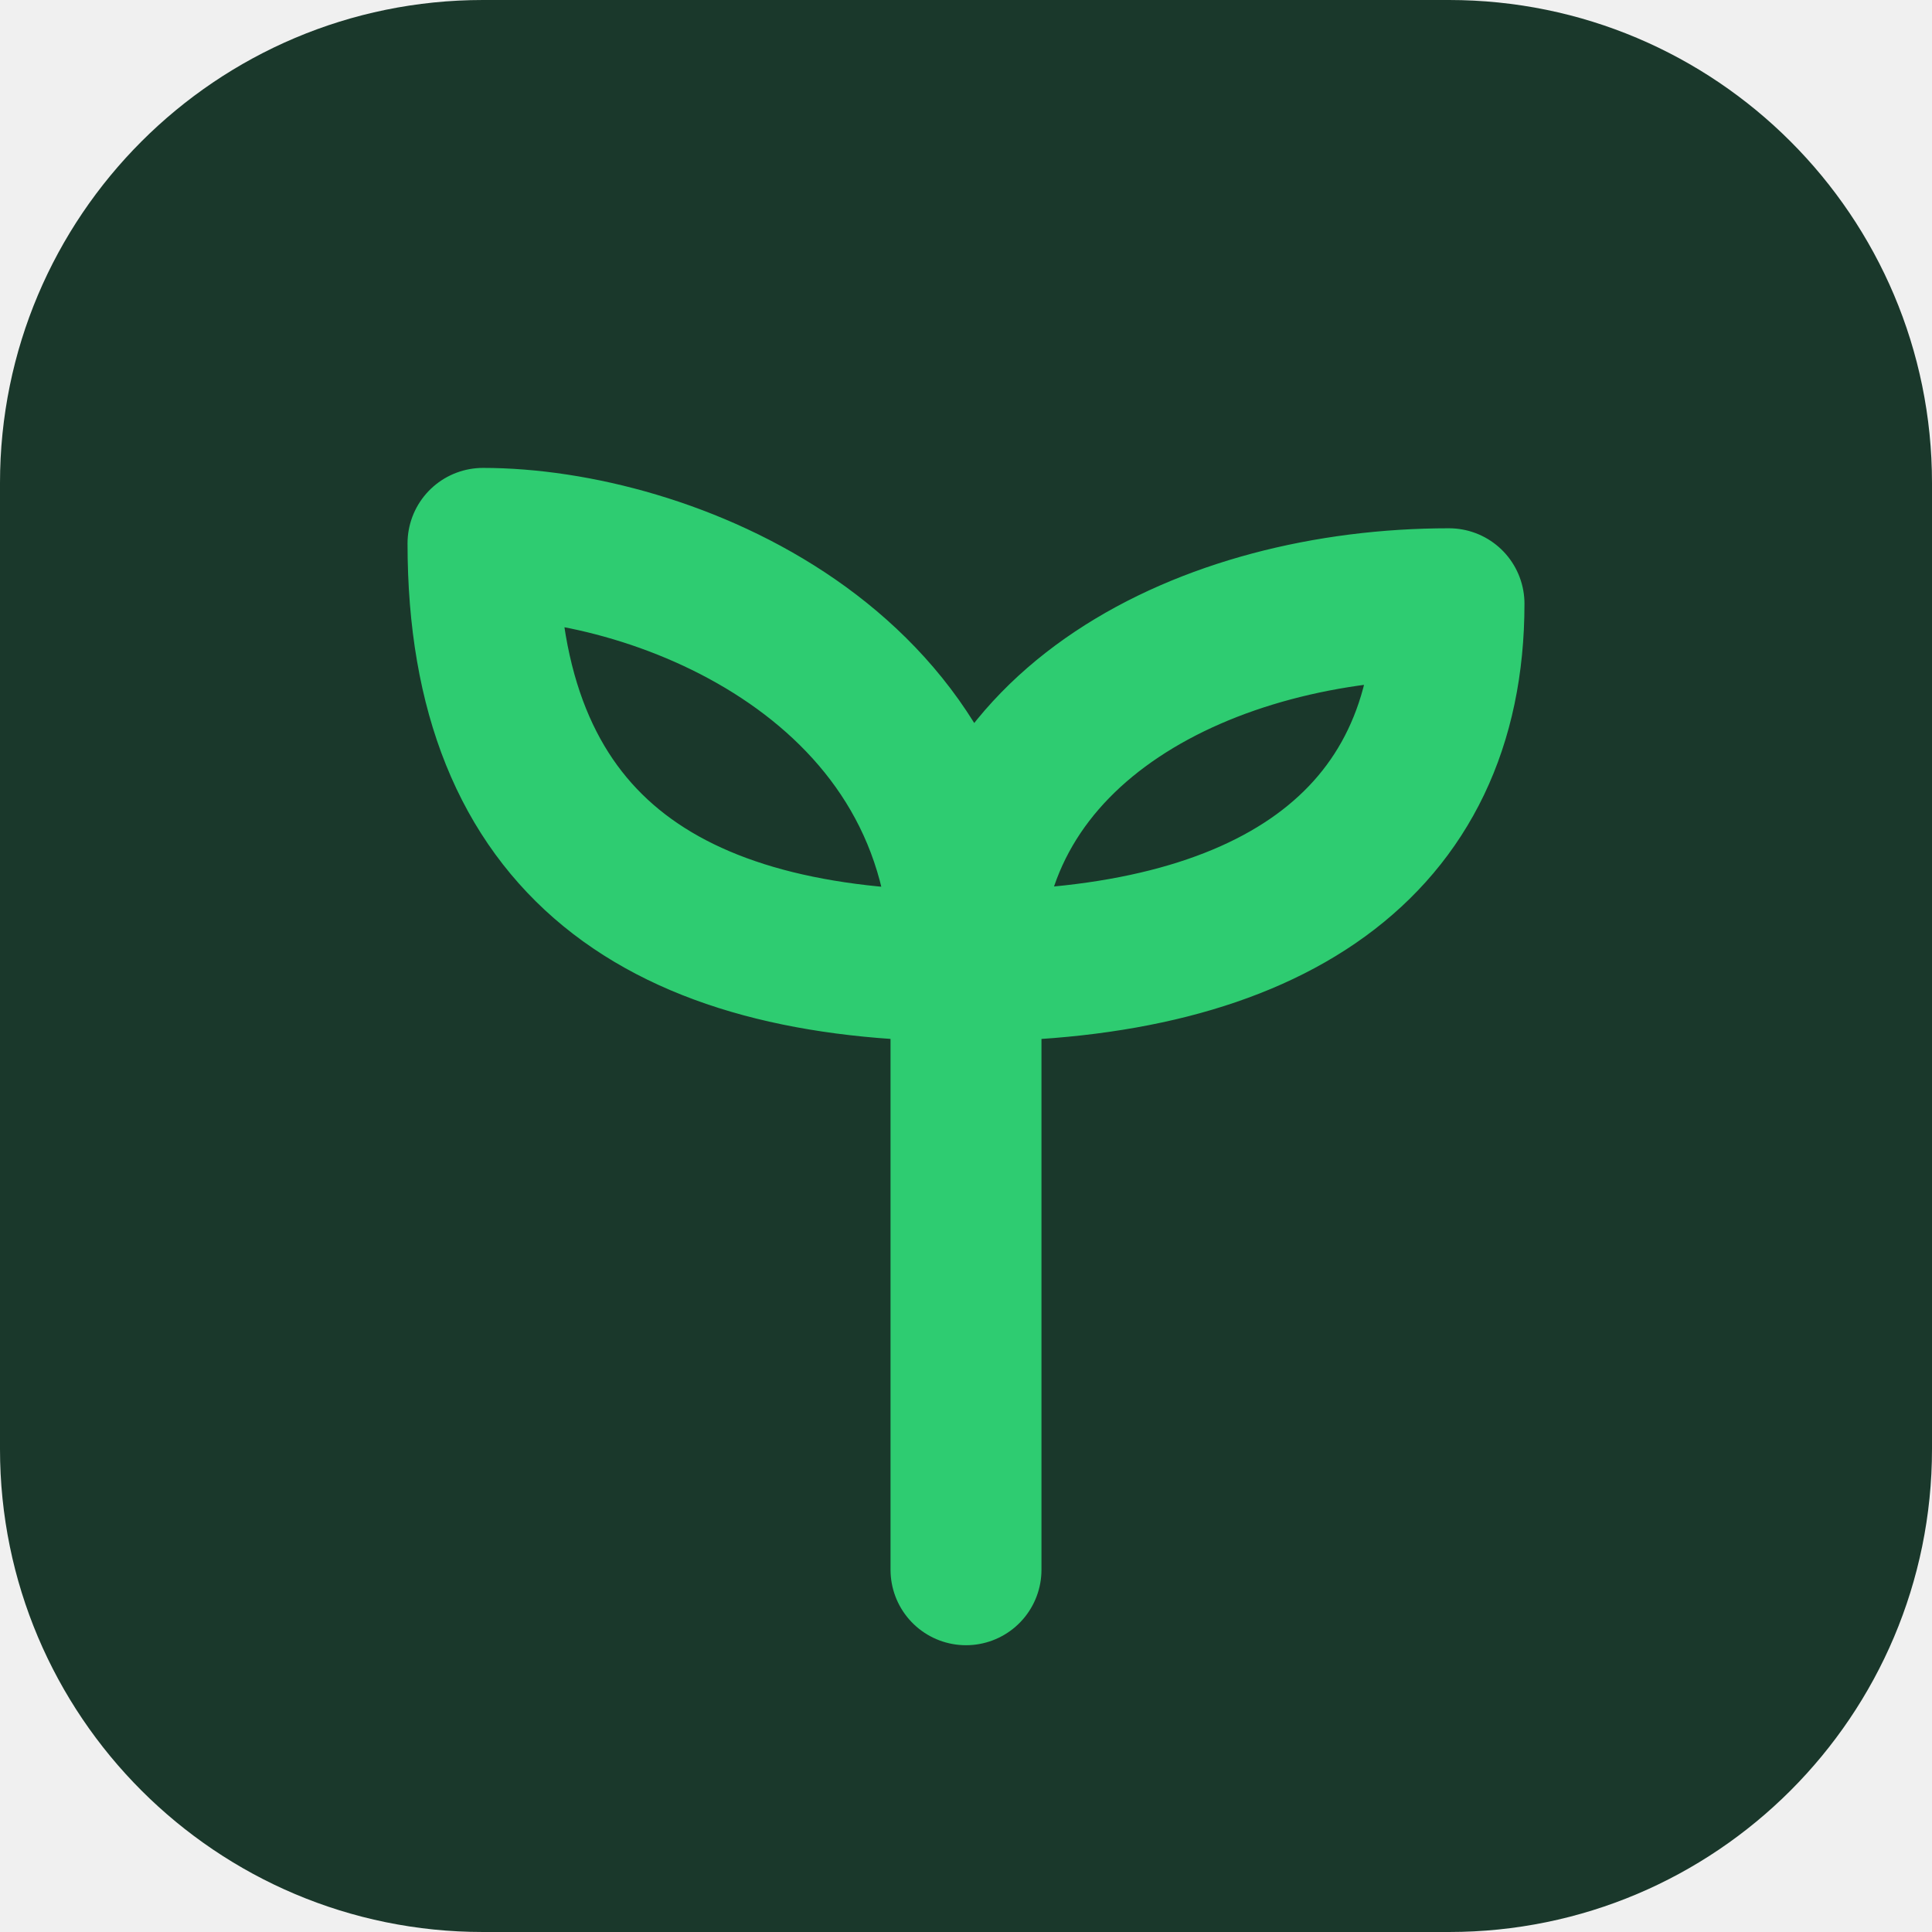
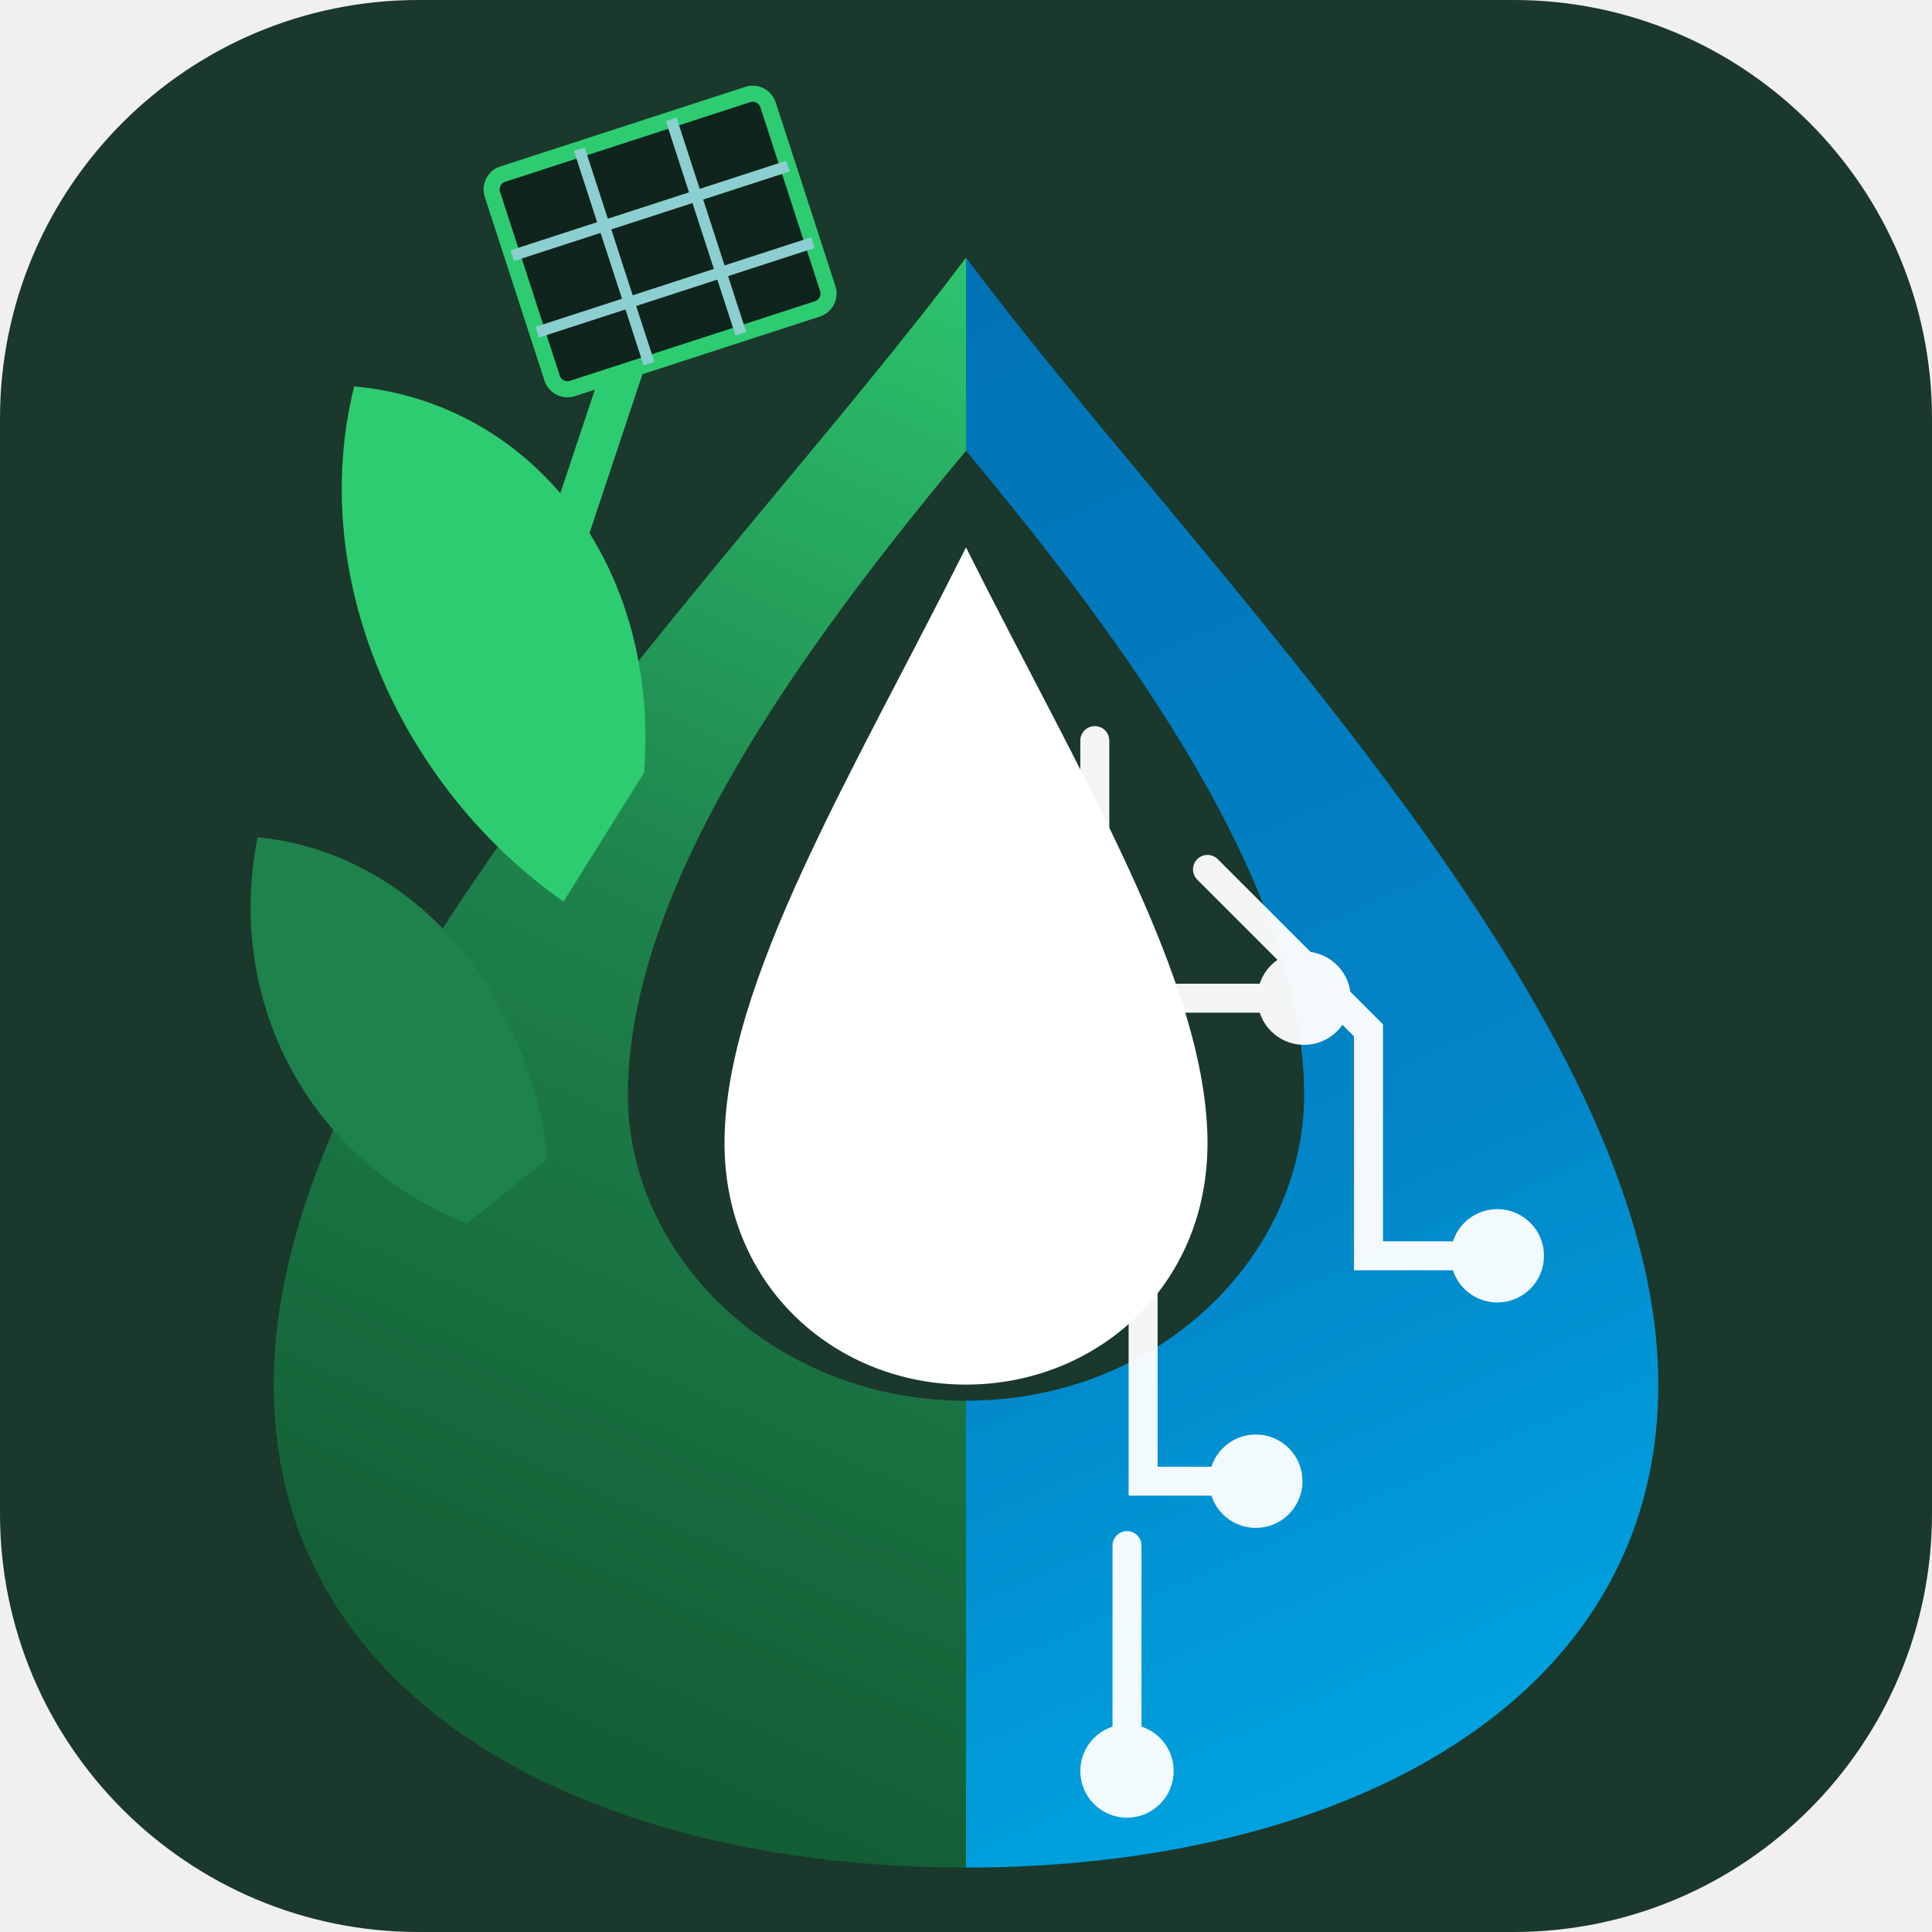
- <svg xmlns="http://www.w3.org/2000/svg" viewBox="0 0 32 32" width="32" height="32">
-   <rect width="32" height="32" rx="8" fill="#1A382B" />
-   <path d="M16 26V16M16 16C16 11 11 9 8 9C8 14 11 16 16 16ZM16 16C16 12 20 10 24 10C24 14 21 16 16 16Z" stroke="#2ECC71" stroke-width="2.5" stroke-linecap="round" stroke-linejoin="round" fill="none" />
+ <svg xmlns="http://www.w3.org/2000/svg" viewBox="0 0 120 120" width="120" height="120" fill="none">
+   <rect width="120" height="120" rx="26" fill="#1A382B" />
+   <defs>
+     <linearGradient id="fav-leaf" x1="20" y1="105" x2="60" y2="15" gradientUnits="userSpaceOnUse">
+       <stop offset="0%" stop-color="#135E35" />
+       <stop offset="50%" stop-color="#1E824C" />
+       <stop offset="100%" stop-color="#2ECC71" />
+     </linearGradient>
+     <linearGradient id="fav-tech" x1="60" y1="15" x2="100" y2="105" gradientUnits="userSpaceOnUse">
+       <stop offset="0%" stop-color="#0072B5" />
+       <stop offset="60%" stop-color="#0284C7" />
+       <stop offset="100%" stop-color="#00A3E0" />
+     </linearGradient>
+   </defs>
+   <g transform="translate(5, -2)">
+     <path d="M55 18 C70 38 98 65 98 88 C98 108 78 118 55 118 C55 118 55 96 55 89 C67 89 76 80 76 70 C76 57 65 42 55 30 Z" fill="url(#fav-tech)" />
+     <g stroke="#FFFFFF" stroke-width="1.8" stroke-linecap="round" opacity="0.95">
+       <path d="M63 48 L63 64 L76 64" />
+       <circle cx="76" cy="64" r="2" fill="#FFFFFF" />
+       <path d="M70 56 L80 66 L80 80 L88 80" />
+       <circle cx="88" cy="80" r="2" fill="#FFFFFF" />
+       <path d="M61 74 L66 74 L66 94 L73 94" />
+       <circle cx="73" cy="94" r="2" fill="#FFFFFF" />
+       <path d="M65 98 L65 112" />
+       <circle cx="65" cy="112" r="2" fill="#FFFFFF" />
+     </g>
+     <path d="M55 18 C40 38 12 65 12 88 C12 108 32 118 55 118 C55 118 55 96 55 89 C43 89 34 80 34 70 C34 57 45 42 55 30 Z" fill="url(#fav-leaf)" />
+     <path d="M30 58 C20 51 14 38 17 26 C28 27 36 37 35 50 Z" fill="#2ECC71" />
+     <path d="M24 78 C14 74 9 64 11 54 C21 55 28 64 29 74 Z" fill="#1E824C" />
+     <path d="M30 36 L36 18" stroke="#2ECC71" stroke-width="2.5" stroke-linecap="round" />
+     <g transform="translate(36, 17) rotate(-18)">
+       <rect x="-9" y="-7" width="18" height="14" rx="1" fill="#0F241C" stroke="#2ECC71" stroke-width="1" />
+       <line x1="-9" y1="-2" x2="9" y2="-2" stroke="#8CCFD0" stroke-width="0.7" />
+       <line x1="-9" y1="3" x2="9" y2="3" stroke="#8CCFD0" stroke-width="0.7" />
+       <line x1="-3" y1="-7" x2="-3" y2="7" stroke="#8CCFD0" stroke-width="0.7" />
+       <line x1="3" y1="-7" x2="3" y2="7" stroke="#8CCFD0" stroke-width="0.7" />
+     </g>
+     <path d="M55 36 C62 50 70 63 70 73 C70 82 63 88 55 88 C47 88 40 82 40 73 C40 63 48 50 55 36 Z" fill="#FFFFFF" />
+   </g>
</svg>
